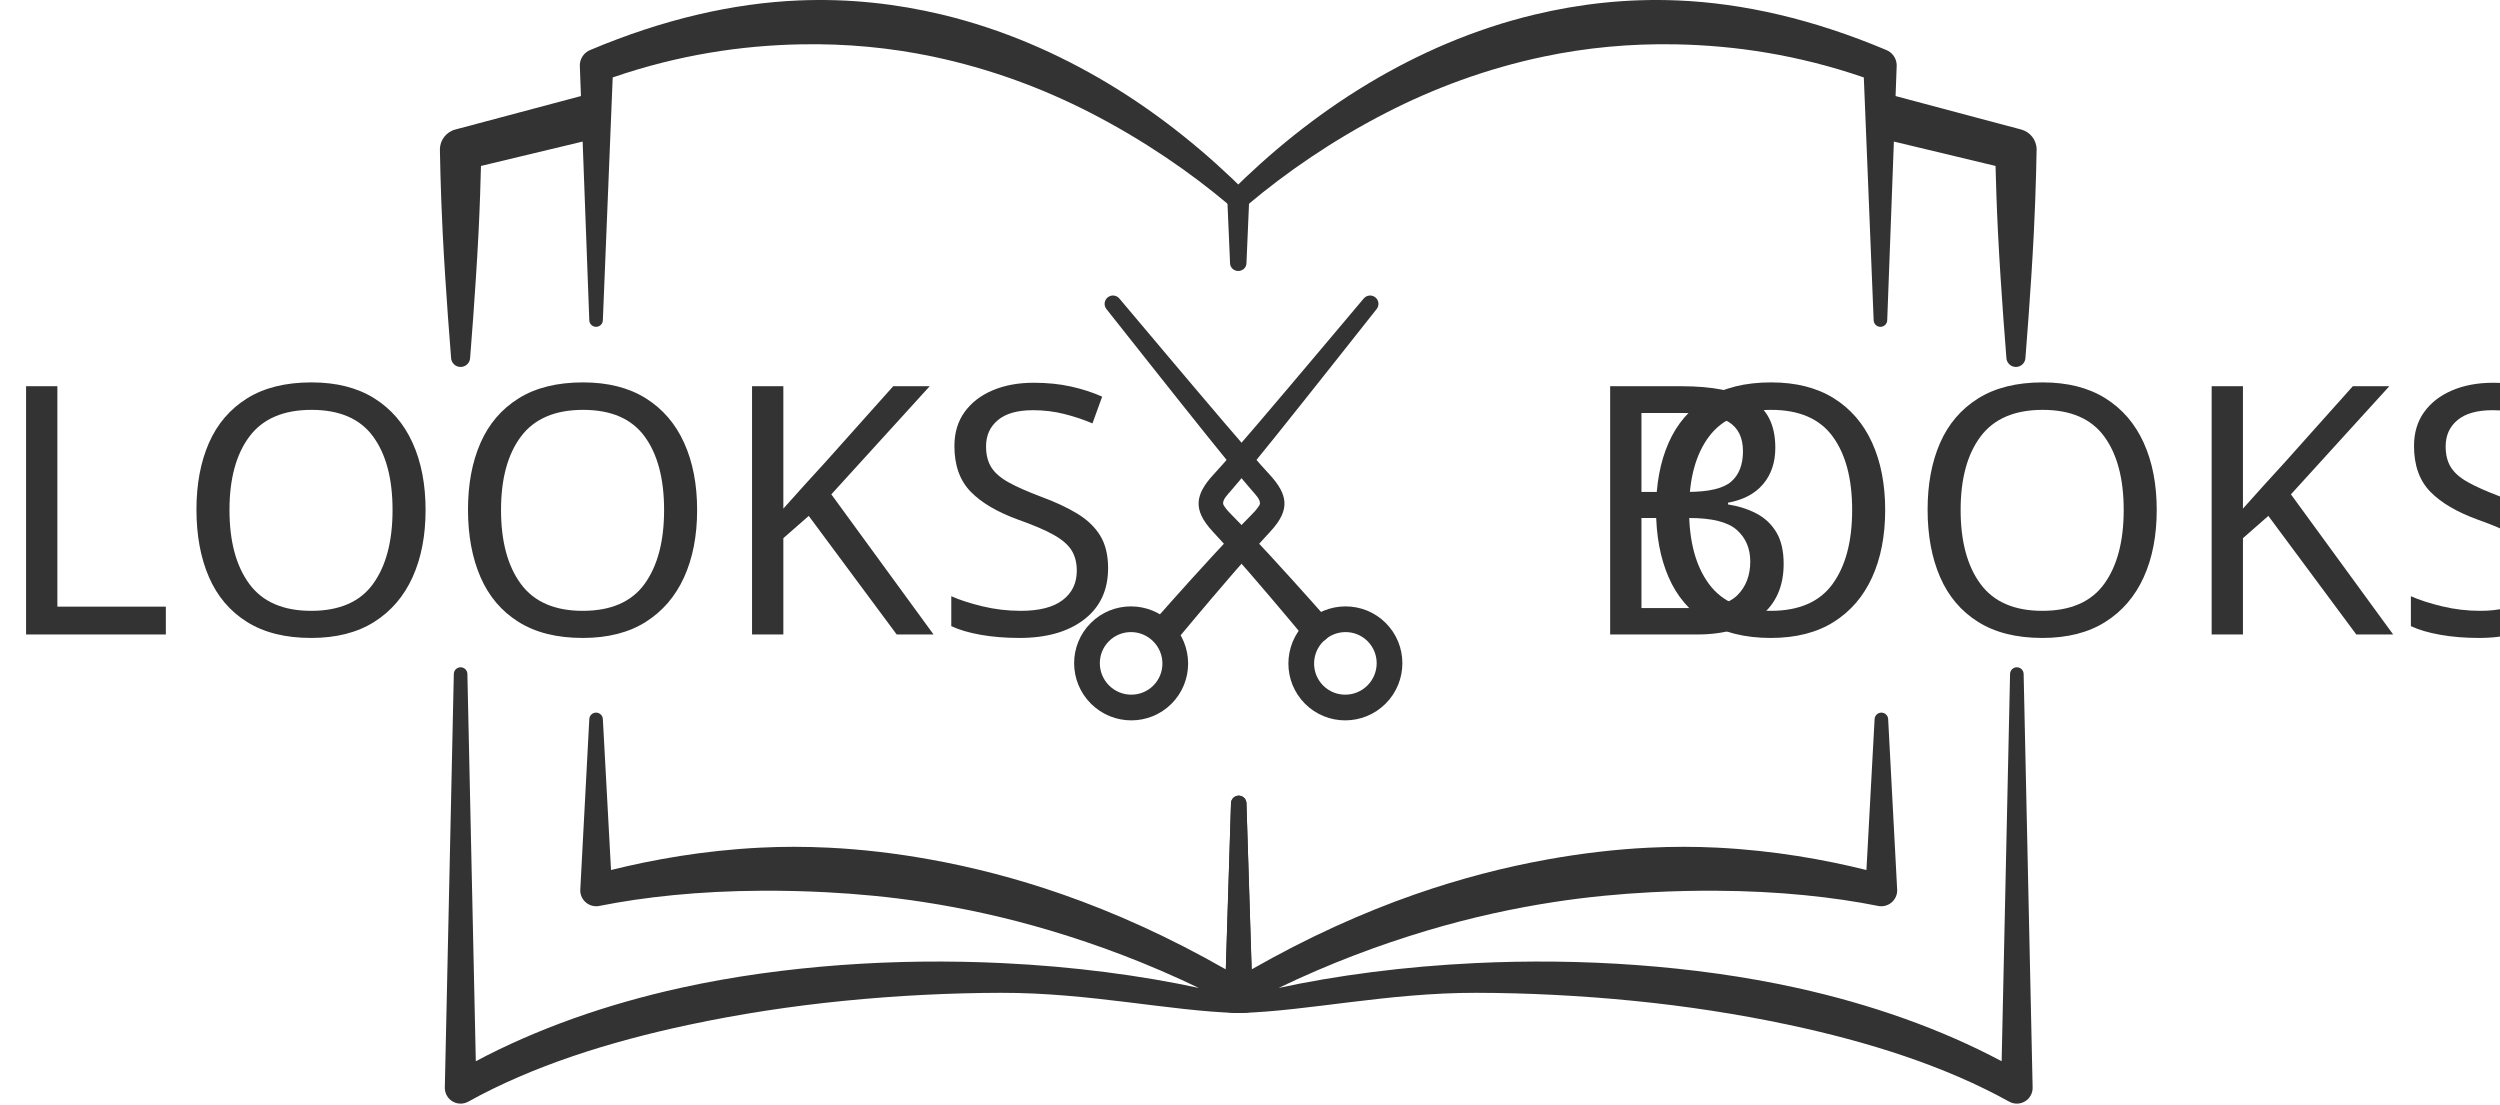
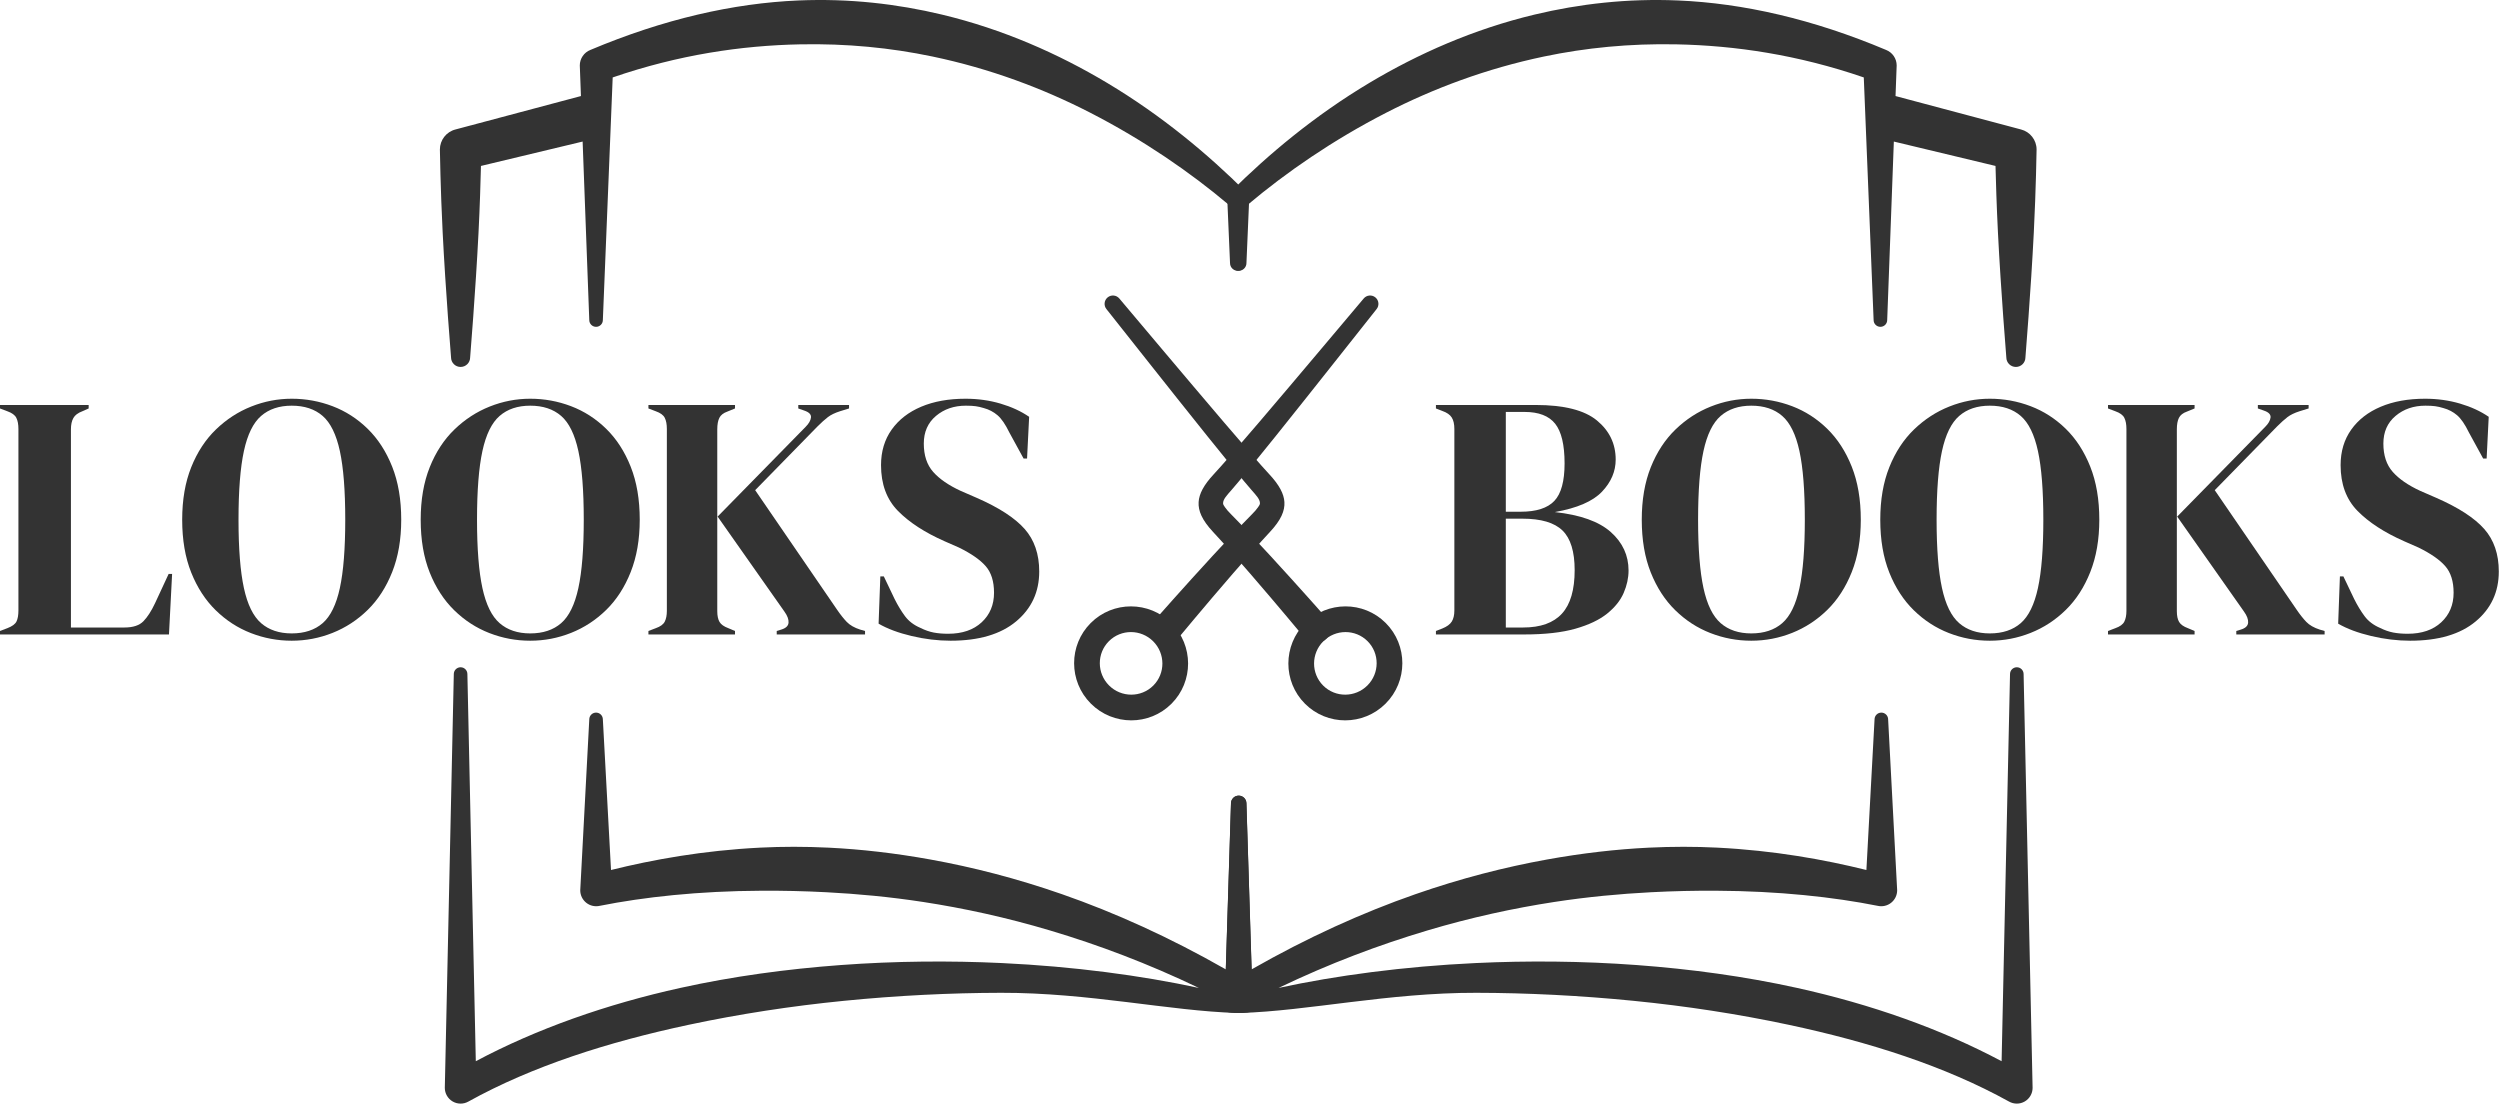
- <svg xmlns="http://www.w3.org/2000/svg" width="100%" height="100%" viewBox="0 0 2099 927" version="1.1" xml:space="preserve" style="fill-rule:evenodd;clip-rule:evenodd;stroke-linejoin:round;stroke-miterlimit:2;">
-   <text x="-6.422px" y="532.699px" style="font-family:'DMSerifDisplay-Regular', 'DM Serif Display';font-size:291.921px;fill:#333;">L<tspan x="147.128px 347.386px 538.01px " y="532.699px 532.699px 532.699px ">OOK</tspan>S     B<tspan x="1372.61px 1572.87px 1763.49px " y="532.699px 532.699px 532.699px ">OOK</tspan>S</text>
+ <svg xmlns="http://www.w3.org/2000/svg" width="100%" height="100%" viewBox="0 0 8746 3863" version="1.1" xml:space="preserve" style="fill-rule:evenodd;clip-rule:evenodd;stroke-linejoin:round;stroke-miterlimit:2;">
+   <g>
+     <path d="M0.001,2219.58l0,-12.163l25.543,-9.731c17.029,-6.487 27.773,-14.393 32.233,-23.718c4.46,-9.326 6.69,-22.097 6.69,-38.315l-0,-634.928c-0,-16.218 -2.433,-29.192 -7.298,-38.923c-4.865,-9.731 -15.407,-17.434 -31.625,-23.111l-25.543,-9.73l0,-12.164l310.166,0l0,12.164l-21.894,9.73c-15.407,5.677 -25.948,13.583 -31.625,23.719c-5.676,10.136 -8.514,23.313 -8.514,39.531l-0,693.312l187.316,0c30.003,0 52.1,-7.298 66.29,-21.894c14.191,-14.596 27.773,-35.679 40.748,-63.249l47.437,-102.173l12.163,0l-10.947,211.643l-591.14,0Z" style="fill:#333;fill-rule:nonzero;" />
+     <path d="M1020.51,2241.47c-49.464,0 -97.104,-8.92 -142.919,-26.759c-45.816,-17.84 -86.766,-44.397 -122.85,-79.67c-36.085,-35.274 -64.669,-79.265 -85.752,-131.973c-21.083,-52.708 -31.625,-114.336 -31.625,-184.883c0,-69.737 10.542,-130.959 31.625,-183.667c21.083,-52.708 49.87,-96.699 86.36,-131.973c36.49,-35.274 77.643,-62.033 123.458,-80.278c45.815,-18.245 93.05,-27.368 141.703,-27.368c49.465,0 97.105,8.717 142.92,26.152c45.815,17.434 86.765,43.788 122.85,79.062c36.085,35.273 64.669,79.467 85.752,132.58c21.083,53.114 31.625,114.944 31.625,185.492c-0,68.926 -10.542,129.945 -31.625,183.059c-21.083,53.113 -49.667,97.307 -85.752,132.58c-36.085,35.274 -77.035,62.034 -122.85,80.279c-45.815,18.245 -93.455,27.367 -142.92,27.367Zm0,-25.543c44.599,0 80.684,-11.96 108.254,-35.882c27.571,-23.921 47.64,-64.871 60.209,-122.85c12.569,-57.979 18.853,-137.649 18.853,-239.01c0,-102.173 -6.284,-182.248 -18.853,-240.227c-12.569,-57.979 -32.638,-98.929 -60.209,-122.85c-27.57,-23.921 -63.655,-35.882 -108.254,-35.882c-43.788,0 -79.467,11.961 -107.037,35.882c-27.571,23.921 -47.64,64.871 -60.209,122.85c-12.569,57.979 -18.853,138.054 -18.853,240.227c-0,101.361 6.284,181.031 18.853,239.01c12.569,57.979 32.638,98.929 60.209,122.85c27.57,23.922 63.249,35.882 107.037,35.882Z" style="fill:#333;fill-rule:nonzero;" />
+     <path d="M1854.91,2241.47c-49.464,0 -97.104,-8.92 -142.92,-26.759c-45.815,-17.84 -86.765,-44.397 -122.85,-79.67c-36.085,-35.274 -64.668,-79.265 -85.752,-131.973c-21.083,-52.708 -31.624,-114.336 -31.624,-184.883c-0,-69.737 10.541,-130.959 31.624,-183.667c21.084,-52.708 49.87,-96.699 86.36,-131.973c36.49,-35.274 77.643,-62.033 123.459,-80.278c45.815,-18.245 93.049,-27.368 141.703,-27.368c49.464,0 97.104,8.717 142.92,26.152c45.815,17.434 86.765,43.788 122.85,79.062c36.084,35.273 64.668,79.467 85.751,132.58c21.084,53.114 31.625,114.944 31.625,185.492c0,68.926 -10.541,129.945 -31.625,183.059c-21.083,53.113 -49.667,97.307 -85.751,132.58c-36.085,35.274 -77.035,62.034 -122.85,80.279c-45.816,18.245 -93.456,27.367 -142.92,27.367Zm-0,-25.543c44.599,0 80.684,-11.96 108.254,-35.882c27.57,-23.921 47.64,-64.871 60.209,-122.85c12.568,-57.979 18.853,-137.649 18.853,-239.01c-0,-102.173 -6.285,-182.248 -18.853,-240.227c-12.569,-57.979 -32.639,-98.929 -60.209,-122.85c-27.57,-23.921 -63.655,-35.882 -108.254,-35.882c-43.788,0 -79.467,11.961 -107.038,35.882c-27.57,23.921 -47.64,64.871 -60.208,122.85c-12.569,57.979 -18.854,138.054 -18.854,240.227c0,101.361 6.285,181.031 18.854,239.01c12.568,57.979 32.638,98.929 60.208,122.85c27.571,23.922 63.25,35.882 107.038,35.882Z" style="fill:#333;fill-rule:nonzero;" />
+     <path d="M2268.47,2219.58l-0,-12.163l25.543,-9.731c16.218,-5.676 26.759,-13.38 31.625,-23.11c4.865,-9.731 7.298,-22.3 7.298,-37.707l-0,-636.144c-0,-16.218 -2.433,-29.192 -7.298,-38.923c-4.866,-9.731 -15.407,-17.434 -31.625,-23.111l-25.543,-9.73l-0,-12.164l302.868,0l-0,12.164l-26.76,10.947c-13.785,4.865 -23.11,12.163 -27.975,21.894c-4.866,9.731 -7.299,23.11 -7.299,40.139l0,636.145c0,16.217 2.636,28.786 7.907,37.706c5.27,8.92 15.609,16.218 31.016,21.894l23.111,9.731l-0,12.163l-302.868,0Zm448.828,0l0,-12.163l15.813,-4.866c16.217,-4.865 24.732,-12.974 25.543,-24.326c0.811,-11.353 -4.055,-24.327 -14.596,-38.923l-233.537,-332.06l307.733,-313.815c11.353,-11.353 17.637,-22.3 18.853,-32.841c1.217,-10.542 -6.689,-18.651 -23.718,-24.327l-20.678,-7.298l0,-12.164l177.585,0l0,12.164l-31.624,9.73c-17.84,5.677 -32.031,12.569 -42.572,20.678c-10.542,8.109 -22.705,19.056 -36.49,32.841l-217.725,222.59l285.84,417.204c12.163,17.839 23.718,32.436 34.665,43.788c10.947,11.352 26.557,20.272 46.829,26.759l17.029,4.866l-0,12.163l-308.95,0Z" style="fill:#333;fill-rule:nonzero;" />
+     <path d="M3325.47,2241.47c-44.599,0 -90.009,-5.473 -136.23,-16.42c-46.221,-10.947 -84.738,-25.341 -115.552,-43.18l6.082,-165.422l12.163,-0l37.707,79.062c11.352,22.705 23.515,42.774 36.49,60.208c12.974,17.435 30.814,31.017 53.519,40.748c16.217,8.109 31.827,13.582 46.829,16.42c15.001,2.838 31.827,4.257 50.478,4.257c49.464,0 88.59,-13.379 117.376,-40.139c28.787,-26.759 43.18,-61.222 43.18,-103.388c0,-39.734 -9.731,-70.751 -29.192,-93.05c-19.461,-22.3 -50.681,-43.991 -93.658,-65.074l-49.87,-21.894c-69.736,-30.814 -124.269,-66.291 -163.597,-106.43c-39.328,-40.139 -58.993,-93.455 -58.993,-159.948c0,-47.843 12.367,-89.198 37.099,-124.067c24.732,-34.868 59.195,-61.627 103.388,-80.278c44.194,-18.65 95.888,-27.976 155.083,-27.976c42.978,0 83.725,5.677 122.242,17.029c38.518,11.353 71.967,26.759 100.348,46.221l-7.298,145.96l-12.163,0l-49.87,-91.225c-13.785,-28.381 -27.57,-48.451 -41.355,-60.209c-13.786,-11.758 -29.598,-20.069 -47.438,-24.935c-10.541,-3.243 -20.272,-5.473 -29.192,-6.689c-8.92,-1.217 -20.272,-1.825 -34.057,-1.825c-41.356,0 -76.224,11.961 -104.605,35.882c-28.381,23.921 -42.572,56.154 -42.572,96.699c-0,41.355 10.947,74.399 32.841,99.131c21.894,24.733 53.924,46.829 96.091,66.291l55.951,24.327c77.846,34.057 133.797,70.344 167.855,108.862c34.057,38.517 51.086,88.184 51.086,149.001c0,71.359 -26.962,129.54 -80.886,174.545c-53.925,45.004 -130.351,67.506 -229.28,67.506Z" style="fill:#333;fill-rule:nonzero;" />
+     <path d="M5023.47,2219.58l0,-12.163l21.894,-8.515c16.218,-6.487 27.368,-14.596 33.449,-24.326c6.082,-9.731 9.123,-22.705 9.123,-38.923l-0,-634.928c-0,-17.029 -3.041,-30.409 -9.123,-40.139c-6.081,-9.731 -17.231,-17.435 -33.449,-23.111l-21.894,-8.514l0,-12.164l349.089,0c98.929,0 170.287,18.043 214.075,54.127c43.789,36.085 65.683,81.698 65.683,136.838c-0,41.356 -16.016,78.86 -48.046,112.512c-32.03,33.652 -86.968,57.37 -164.813,71.155c89.198,9.731 154.474,33.044 195.83,69.94c41.355,36.895 62.033,81.697 62.033,134.405c0,25.949 -5.676,52.1 -17.029,78.454c-11.352,26.354 -30.611,50.478 -57.776,72.372c-27.165,21.894 -64.263,39.531 -111.295,52.911c-47.031,13.379 -106.632,20.069 -178.801,20.069l-308.95,0Zm244.484,-429.367l52.302,0c54.33,0 93.456,-12.569 117.377,-37.706c23.921,-25.138 35.882,-68.926 35.882,-131.365c-0,-64.871 -10.947,-111.092 -32.841,-138.662c-21.894,-27.571 -57.573,-41.356 -107.038,-41.356l-65.682,0l-0,349.089Zm-0,405.04l60.817,0c60.817,0 106.024,-16.217 135.621,-48.653c29.598,-32.436 44.397,-83.116 44.397,-152.042c-0,-64.872 -14.191,-111.092 -42.572,-138.663c-28.381,-27.57 -75.008,-41.355 -139.879,-41.355l-58.384,-0l-0,380.713Z" style="fill:#333;fill-rule:nonzero;" />
+     <path d="M6126.68,2241.47c-49.464,0 -97.104,-8.92 -142.919,-26.759c-45.816,-17.84 -86.766,-44.397 -122.85,-79.67c-36.085,-35.274 -64.669,-79.265 -85.752,-131.973c-21.083,-52.708 -31.625,-114.336 -31.625,-184.883c0,-69.737 10.542,-130.959 31.625,-183.667c21.083,-52.708 49.87,-96.699 86.36,-131.973c36.49,-35.274 77.643,-62.033 123.458,-80.278c45.815,-18.245 93.05,-27.368 141.703,-27.368c49.465,0 97.105,8.717 142.92,26.152c45.815,17.434 86.765,43.788 122.85,79.062c36.085,35.273 64.669,79.467 85.752,132.58c21.083,53.114 31.625,114.944 31.625,185.492c-0,68.926 -10.542,129.945 -31.625,183.059c-21.083,53.113 -49.667,97.307 -85.752,132.58c-36.085,35.274 -77.035,62.034 -122.85,80.279c-45.815,18.245 -93.455,27.367 -142.92,27.367Zm0,-25.543c44.599,0 80.684,-11.96 108.254,-35.882c27.571,-23.921 47.64,-64.871 60.209,-122.85c12.569,-57.979 18.853,-137.649 18.853,-239.01c0,-102.173 -6.284,-182.248 -18.853,-240.227c-12.569,-57.979 -32.638,-98.929 -60.209,-122.85c-27.57,-23.921 -63.655,-35.882 -108.254,-35.882c-43.788,0 -79.467,11.961 -107.037,35.882c-27.571,23.921 -47.64,64.871 -60.209,122.85c-12.569,57.979 -18.853,138.054 -18.853,240.227c-0,101.361 6.284,181.031 18.853,239.01c12.569,57.979 32.638,98.929 60.209,122.85c27.57,23.922 63.249,35.882 107.037,35.882Z" style="fill:#333;fill-rule:nonzero;" />
+     <path d="M6961.09,2241.47c-49.464,0 -97.104,-8.92 -142.92,-26.759c-45.815,-17.84 -86.765,-44.397 -122.85,-79.67c-36.085,-35.274 -64.668,-79.265 -85.752,-131.973c-21.083,-52.708 -31.624,-114.336 -31.624,-184.883c-0,-69.737 10.541,-130.959 31.624,-183.667c21.084,-52.708 49.87,-96.699 86.36,-131.973c36.49,-35.274 77.643,-62.033 123.459,-80.278c45.815,-18.245 93.049,-27.368 141.703,-27.368c49.464,0 97.104,8.717 142.92,26.152c45.815,17.434 86.765,43.788 122.85,79.062c36.084,35.273 64.668,79.467 85.751,132.58c21.084,53.114 31.625,114.944 31.625,185.492c0,68.926 -10.541,129.945 -31.625,183.059c-21.083,53.113 -49.667,97.307 -85.751,132.58c-36.085,35.274 -77.035,62.034 -122.85,80.279c-45.816,18.245 -93.456,27.367 -142.92,27.367Zm-0,-25.543c44.599,0 80.684,-11.96 108.254,-35.882c27.57,-23.921 47.64,-64.871 60.209,-122.85c12.568,-57.979 18.853,-137.649 18.853,-239.01c-0,-102.173 -6.285,-182.248 -18.853,-240.227c-12.569,-57.979 -32.639,-98.929 -60.209,-122.85c-27.57,-23.921 -63.655,-35.882 -108.254,-35.882c-43.788,0 -79.467,11.961 -107.038,35.882c-27.57,23.921 -47.64,64.871 -60.208,122.85c-12.569,57.979 -18.854,138.054 -18.854,240.227c0,101.361 6.285,181.031 18.854,239.01c12.568,57.979 32.638,98.929 60.208,122.85c27.571,23.922 63.25,35.882 107.038,35.882Z" style="fill:#333;fill-rule:nonzero;" />
+     <path d="M7374.64,2219.58l-0,-12.163l25.543,-9.731c16.218,-5.676 26.759,-13.38 31.625,-23.11c4.865,-9.731 7.298,-22.3 7.298,-37.707l-0,-636.144c-0,-16.218 -2.433,-29.192 -7.298,-38.923c-4.866,-9.731 -15.407,-17.434 -31.625,-23.111l-25.543,-9.73l-0,-12.164l302.868,0l-0,12.164l-26.76,10.947c-13.785,4.865 -23.11,12.163 -27.975,21.894c-4.866,9.731 -7.299,23.11 -7.299,40.139l0,636.145c0,16.217 2.636,28.786 7.907,37.706c5.27,8.92 15.609,16.218 31.016,21.894l23.111,9.731l-0,12.163l-302.868,0Zm448.828,0l0,-12.163l15.813,-4.866c16.217,-4.865 24.732,-12.974 25.543,-24.326c0.811,-11.353 -4.055,-24.327 -14.596,-38.923l-233.537,-332.06l307.733,-313.815c11.353,-11.353 17.637,-22.3 18.853,-32.841c1.217,-10.542 -6.689,-18.651 -23.718,-24.327l-20.678,-7.298l0,-12.164l177.585,0l0,12.164l-31.624,9.73c-17.84,5.677 -32.031,12.569 -42.572,20.678c-10.542,8.109 -22.705,19.056 -36.49,32.841l-217.725,222.59l285.84,417.204c12.163,17.839 23.718,32.436 34.665,43.788c10.947,11.352 26.557,20.272 46.829,26.759l17.029,4.866l-0,12.163l-308.95,0Z" style="fill:#333;fill-rule:nonzero;" />
+     <path d="M8431.64,2241.47c-44.599,0 -90.009,-5.473 -136.23,-16.42c-46.221,-10.947 -84.738,-25.341 -115.552,-43.18l6.082,-165.422l12.163,-0l37.707,79.062c11.352,22.705 23.515,42.774 36.49,60.208c12.974,17.435 30.814,31.017 53.519,40.748c16.217,8.109 31.827,13.582 46.829,16.42c15.001,2.838 31.827,4.257 50.478,4.257c49.464,0 88.59,-13.379 117.376,-40.139c28.787,-26.759 43.18,-61.222 43.18,-103.388c0,-39.734 -9.731,-70.751 -29.192,-93.05c-19.461,-22.3 -50.681,-43.991 -93.658,-65.074l-49.87,-21.894c-69.736,-30.814 -124.269,-66.291 -163.597,-106.43c-39.328,-40.139 -58.993,-93.455 -58.993,-159.948c0,-47.843 12.367,-89.198 37.099,-124.067c24.732,-34.868 59.195,-61.627 103.388,-80.278c44.194,-18.65 95.888,-27.976 155.083,-27.976c42.978,0 83.725,5.677 122.242,17.029c38.518,11.353 71.967,26.759 100.348,46.221l-7.298,145.96l-12.163,0l-49.87,-91.225c-13.785,-28.381 -27.57,-48.451 -41.355,-60.209c-13.786,-11.758 -29.598,-20.069 -47.438,-24.935c-10.541,-3.243 -20.272,-5.473 -29.192,-6.689c-8.92,-1.217 -20.272,-1.825 -34.057,-1.825c-41.356,0 -76.224,11.961 -104.605,35.882c-28.381,23.921 -42.572,56.154 -42.572,96.699c-0,41.355 10.947,74.399 32.841,99.131c21.894,24.733 53.924,46.829 96.091,66.291l55.951,24.327c77.846,34.057 133.797,70.344 167.855,108.862c34.057,38.517 51.086,88.184 51.086,149.001c0,71.359 -26.962,129.54 -80.886,174.545c-53.925,45.004 -130.351,67.506 -229.28,67.506Z" style="fill:#333;fill-rule:nonzero;" />
+   </g>
  <g id="Book">
    <g>
-       <path d="M487.764,80.649l-105.306,28.045c-7.716,1.953 -13.121,8.895 -13.121,16.854c0,0 0.472,32.716 2.337,69.809c2.45,48.75 7.026,104.714 7.026,104.714c0,4.427 3.595,8.022 8.022,8.022c4.428,-0 8.022,-3.595 8.022,-8.022c0,-0 4.576,-55.964 7.027,-104.714c1.122,-22.322 1.739,-43.058 2.053,-56.034l85.362,-20.467l5.578,149.898c0.022,3.147 2.596,5.683 5.743,5.661c3.147,-0.023 5.684,-2.597 5.661,-5.744l8.256,-203.657c55.613,-19.114 108.126,-26.775 157.235,-27.778c39.226,-0.801 76.286,2.889 111.246,10.213c48.482,10.156 92.839,26.817 132.527,47.204c44.961,23.096 84.096,50.19 116.041,77.101c0.001,0 2.111,49.122 2.111,49.122c0,3.574 2.902,6.476 6.476,6.476c3.574,-0 6.475,-2.902 6.475,-6.476l2.291,-53.327c0,-2.449 -1.025,-4.787 -2.826,-6.447c-31.367,-31.221 -70.281,-63.947 -116.615,-91.606c-40.834,-24.375 -87.235,-44.968 -138.578,-57.26c-37.59,-8.999 -77.887,-13.652 -120.306,-11.854c-54.962,2.328 -113.387,15.679 -174.793,41.54c-5.353,2.096 -8.882,7.251 -8.901,13l0.957,25.727Z" style="fill:#333;" />
+       <path d="M2032.35,336.038l-438.775,116.854c-32.15,8.137 -54.671,37.062 -54.671,70.225c0,-0 1.967,136.316 9.738,290.871c10.208,203.125 29.275,436.308 29.275,436.308c-0,18.446 14.979,33.425 33.425,33.425c18.45,-0 33.425,-14.979 33.425,-33.425c-0,-0 19.066,-233.183 29.279,-436.308c4.675,-93.009 7.246,-179.409 8.554,-233.475l355.675,-85.28l23.242,624.575c0.091,13.113 10.816,23.68 23.929,23.588c13.112,-0.096 23.683,-10.821 23.587,-23.933l34.4,-848.571c231.721,-79.642 450.525,-111.563 655.146,-115.742c163.442,-3.337 317.858,12.038 463.525,42.554c202.008,42.317 386.829,111.738 552.196,196.684c187.337,96.233 350.4,209.125 483.504,321.254c0.004,-0 8.796,204.675 8.796,204.675c-0,14.891 12.092,26.983 26.983,26.983c14.892,0 26.979,-12.092 26.979,-26.983l9.546,-222.196c0,-10.204 -4.271,-19.946 -11.775,-26.863c-130.696,-130.087 -292.837,-266.445 -485.896,-381.691c-170.141,-101.563 -363.479,-187.367 -577.408,-238.584c-156.625,-37.495 -324.529,-56.883 -501.275,-49.391c-229.008,9.7 -472.446,65.329 -728.304,173.083c-22.304,8.733 -37.008,30.213 -37.088,54.167l3.988,107.196Z" style="fill:#333;" />
    </g>
    <g>
-       <path d="M1038.53,850.497c28.478,0.819 12.992,-13.121 12.992,-16.977l-4.985,-159.019c0,-3.574 -2.901,-6.476 -6.475,-6.476c-3.574,0 -6.476,2.902 -6.476,6.476l-4.37,139.41c-47.114,-26.887 -93.085,-47.633 -137.513,-63.122c-38.159,-13.302 -75.13,-22.744 -110.49,-29.131c-29.664,-5.358 -58.205,-8.618 -85.374,-9.948c-19.886,-0.973 -39.043,-0.954 -57.347,-0.039c-48.191,2.409 -90.423,10.102 -125.478,18.794c-0.001,-0 -6.844,-126.451 -6.844,-126.451c-0.002,-3.147 -2.559,-5.701 -5.706,-5.699c-3.147,0.002 -5.7,2.559 -5.698,5.706l-7.584,143.5c0.002,4.085 1.871,7.944 5.073,10.479c3.202,2.536 7.387,3.469 11.363,2.535c36.734,-7.329 82.746,-12.417 135.864,-12.672c17.409,-0.083 35.572,0.284 54.457,1.276c25.828,1.357 52.983,3.839 81.31,8.195c33.957,5.22 69.566,12.92 106.592,23.963c40.079,11.953 81.81,27.563 124.738,48.191c-48.681,-10.511 -105.249,-18.039 -165.44,-20.891c-43.824,-2.076 -89.519,-1.714 -135.348,1.676c-45.249,3.346 -90.659,9.504 -134.417,19.162c-62.069,13.7 -120.78,34.351 -171.882,61.577c0,0 -7.066,-325.065 -7.066,-325.065c0,-3.147 -2.555,-5.703 -5.702,-5.703c-3.147,0 -5.702,2.556 -5.702,5.703l-7.552,347.411c0,4.725 2.516,9.092 6.603,11.464c4.087,2.371 9.128,2.387 13.229,0.042c53.809,-29.841 117.649,-50.081 184.804,-64.403c42.555,-9.075 86.449,-15.783 130.29,-20.142c44.711,-4.445 89.278,-6.666 132.176,-6.749c73.887,-0.144 141.533,15.303 197.958,16.927Z" style="fill:#333;" />
+       <path d="M4327.21,3543.74c118.659,3.412 54.134,-54.671 54.134,-70.738l-20.771,-662.579c-0,-14.892 -12.088,-26.984 -26.979,-26.984c-14.892,0 -26.984,12.092 -26.984,26.984l-18.208,580.875c-196.308,-112.029 -387.854,-198.471 -572.971,-263.008c-158.996,-55.426 -313.041,-94.767 -460.375,-121.38c-123.6,-22.325 -242.521,-35.908 -355.725,-41.45c-82.858,-4.054 -162.679,-3.975 -238.946,-0.162c-200.796,10.037 -376.762,42.091 -522.825,78.308c-0.004,0 -28.516,-526.879 -28.516,-526.879c-0.009,-13.113 -10.663,-23.754 -23.775,-23.746c-13.113,0.008 -23.75,10.663 -23.742,23.775l-31.6,597.917c0.008,17.021 7.796,33.1 21.137,43.662c13.342,10.567 30.78,14.455 47.346,10.563c153.059,-30.538 344.775,-51.738 566.1,-52.8c72.538,-0.346 148.217,1.183 226.904,5.316c107.617,5.655 220.763,15.996 338.792,34.146c141.488,21.75 289.858,53.834 444.133,99.846c166.996,49.804 340.876,114.846 519.742,200.796c-202.837,-43.796 -438.537,-75.162 -689.333,-87.046c-182.6,-8.65 -372.996,-7.142 -563.95,6.984c-188.538,13.941 -377.746,39.6 -560.071,79.841c-258.621,57.084 -503.25,143.129 -716.175,256.571l-29.442,-1354.44c0,-13.113 -10.646,-23.763 -23.758,-23.763c-13.113,0 -23.758,10.65 -23.758,23.763l-31.467,1447.55c-0,19.688 10.483,37.884 27.512,47.767c17.03,9.879 38.034,9.946 55.121,0.175c224.204,-124.337 490.204,-208.671 770.017,-268.346c177.312,-37.812 360.204,-65.762 542.875,-83.925c186.296,-18.521 371.992,-27.775 550.733,-28.121c307.863,-0.6 589.721,63.763 824.825,70.53Z" style="fill:#333;" />
    </g>
    <g>
-       <path d="M1591.52,80.649l105.306,28.045c7.716,1.953 13.121,8.895 13.121,16.854c-0,0 -0.472,32.716 -2.337,69.809c-2.45,48.75 -7.026,104.714 -7.026,104.714c-0,4.427 -3.595,8.022 -8.022,8.022c-4.427,-0 -8.022,-3.595 -8.022,-8.022c0,-0 -4.576,-55.964 -7.027,-104.714c-1.122,-22.322 -1.739,-43.058 -2.053,-56.034l-85.362,-20.467l-5.578,149.898c-0.022,3.147 -2.596,5.683 -5.743,5.661c-3.147,-0.023 -5.684,-2.597 -5.661,-5.744l-8.256,-203.657c-55.613,-19.114 -108.126,-26.775 -157.235,-27.778c-39.226,-0.801 -76.286,2.889 -111.246,10.213c-48.482,10.156 -92.839,26.817 -132.527,47.204c-44.961,23.096 -84.096,50.19 -116.041,77.101c-0.001,0 -2.111,49.122 -2.111,49.122c0,3.574 -2.902,6.476 -6.476,6.476c-3.573,-0 -6.475,-2.902 -6.475,-6.476l-2.291,-53.327c-0,-2.449 1.025,-4.787 2.826,-6.447c31.367,-31.221 70.281,-63.947 116.615,-91.606c40.834,-24.375 87.235,-44.968 138.578,-57.26c37.59,-8.999 77.887,-13.652 120.306,-11.854c54.962,2.328 113.387,15.679 174.793,41.54c5.353,2.096 8.882,7.251 8.901,13l-0.957,25.727Z" style="fill:#333;" />
+       <path d="M6631.33,336.038l438.775,116.854c32.15,8.137 54.671,37.062 54.671,70.225c0,-0 -1.966,136.316 -9.737,290.871c-10.209,203.125 -29.275,436.308 -29.275,436.308c-0,18.446 -14.98,33.425 -33.425,33.425c-18.446,-0 -33.425,-14.979 -33.425,-33.425c-0,-0 -19.067,-233.183 -29.279,-436.308c-4.675,-93.009 -7.246,-179.409 -8.555,-233.475l-355.675,-85.28l-23.241,624.575c-0.092,13.113 -10.817,23.68 -23.929,23.588c-13.113,-0.096 -23.684,-10.821 -23.588,-23.933l-34.4,-848.571c-231.721,-79.642 -450.525,-111.563 -655.146,-115.742c-163.441,-3.337 -317.858,12.038 -463.525,42.554c-202.008,42.317 -386.829,111.738 -552.196,196.684c-187.337,96.233 -350.4,209.125 -483.504,321.254c-0.004,-0 -8.796,204.675 -8.796,204.675c0,14.891 -12.091,26.983 -26.983,26.983c-14.888,0 -26.979,-12.092 -26.979,-26.983l-9.546,-222.196c0,-10.204 4.271,-19.946 11.775,-26.863c130.696,-130.087 292.838,-266.445 485.896,-381.691c170.142,-101.563 363.479,-187.367 577.408,-238.584c156.625,-37.495 324.529,-56.883 501.275,-49.391c229.009,9.7 472.446,65.329 728.304,173.083c22.305,8.733 37.009,30.213 37.088,54.167l-3.988,107.196Z" style="fill:#333;" />
    </g>
    <g>
-       <path d="M1041.54,850.497c-28.478,0.819 -12.992,-13.121 -12.992,-16.977l4.985,-159.019c0,-3.574 2.902,-6.476 6.476,-6.476c3.574,0 6.475,2.902 6.475,6.476l4.37,139.41c47.114,-26.887 93.085,-47.633 137.514,-63.122c38.158,-13.302 75.129,-22.744 110.489,-29.131c29.664,-5.358 58.205,-8.618 85.374,-9.948c19.886,-0.973 39.043,-0.954 57.348,-0.039c48.191,2.409 90.422,10.102 125.478,18.794c-0,-0 6.843,-126.451 6.843,-126.451c0.002,-3.147 2.559,-5.701 5.706,-5.699c3.147,0.002 5.701,2.559 5.699,5.706l7.584,143.5c-0.003,4.085 -1.871,7.944 -5.073,10.479c-3.203,2.536 -7.387,3.469 -11.364,2.535c-36.734,-7.329 -82.745,-12.417 -135.864,-12.672c-17.408,-0.083 -35.572,0.284 -54.457,1.276c-25.828,1.357 -52.983,3.839 -81.31,8.195c-33.957,5.22 -69.566,12.92 -106.592,23.963c-40.079,11.953 -81.81,27.563 -124.737,48.191c48.68,-10.511 105.248,-18.039 165.439,-20.891c43.825,-2.076 89.519,-1.714 135.348,1.676c45.249,3.346 90.659,9.504 134.417,19.162c62.069,13.7 120.78,34.351 171.882,61.577c0,0 7.066,-325.065 7.066,-325.065c-0,-3.147 2.555,-5.703 5.702,-5.703c3.147,0 5.702,2.556 5.702,5.703l7.552,347.411c-0,4.725 -2.516,9.092 -6.603,11.464c-4.087,2.371 -9.127,2.387 -13.229,0.042c-53.809,-29.841 -117.649,-50.081 -184.804,-64.403c-42.554,-9.075 -86.449,-15.783 -130.29,-20.142c-44.711,-4.445 -89.278,-6.666 -132.176,-6.749c-73.887,-0.144 -141.532,15.303 -197.958,16.927Z" style="fill:#333;" />
+       <path d="M4339.75,3543.74c-118.658,3.412 -54.133,-54.671 -54.133,-70.738l20.77,-662.579c0,-14.892 12.092,-26.984 26.984,-26.984c14.891,0 26.979,12.092 26.979,26.984l18.208,580.875c196.309,-112.029 387.854,-198.471 572.975,-263.008c158.992,-55.426 313.038,-94.767 460.371,-121.38c123.6,-22.325 242.521,-35.908 355.725,-41.45c82.858,-4.054 162.679,-3.975 238.95,-0.162c200.796,10.037 376.758,42.091 522.825,78.308l28.513,-526.879c0.008,-13.113 10.662,-23.754 23.775,-23.746c13.112,0.008 23.754,10.663 23.745,23.775l31.601,597.917c-0.013,17.021 -7.796,33.1 -21.138,43.662c-13.346,10.567 -30.779,14.455 -47.35,10.563c-153.058,-30.538 -344.771,-51.738 -566.1,-52.8c-72.533,-0.346 -148.217,1.183 -226.904,5.316c-107.617,5.655 -220.763,15.996 -338.792,34.146c-141.487,21.75 -289.858,53.834 -444.133,99.846c-166.996,49.804 -340.875,114.846 -519.738,200.796c202.834,-43.796 438.534,-75.162 689.329,-87.046c182.605,-8.65 372.996,-7.142 563.95,6.984c188.538,13.941 377.746,39.6 560.071,79.841c258.621,57.084 503.25,143.129 716.175,256.571l29.442,-1354.44c0,-13.113 10.646,-23.763 23.758,-23.763c13.113,0 23.759,10.65 23.759,23.763l31.466,1447.55c0,19.688 -10.483,37.884 -27.512,47.767c-17.029,9.879 -38.029,9.946 -55.121,0.175c-224.204,-124.337 -490.204,-208.671 -770.017,-268.346c-177.308,-37.812 -360.204,-65.762 -542.875,-83.925c-186.296,-18.521 -371.991,-27.775 -550.733,-28.121c-307.863,-0.6 -589.717,63.763 -824.825,70.53Z" style="fill:#333;" />
    </g>
  </g>
  <g id="scissor">
    <g>
-       <path d="M1095.8,523.19c-18.715,18.714 -18.745,49.041 -0.106,67.68c18.639,18.64 48.966,18.609 67.681,-0.105c18.714,-18.715 18.745,-49.042 0.106,-67.681c-18.64,-18.639 -48.966,-18.609 -67.681,0.106Zm15.259,15.258c10.276,-10.276 26.928,-10.34 37.163,-0.105c10.234,10.234 10.17,26.887 -0.106,37.163c-10.276,10.276 -26.928,10.34 -37.163,0.105c-10.235,-10.234 -10.17,-26.886 0.106,-37.163Z" style="fill:#333;" />
-       <path d="M983.481,523.19c18.715,18.714 18.745,49.041 0.106,67.68c-18.639,18.64 -48.966,18.609 -67.681,-0.105c-18.714,-18.715 -18.745,-49.042 -0.105,-67.681c18.639,-18.639 48.966,-18.609 67.68,0.106Zm-15.259,15.258c-10.276,-10.276 -26.928,-10.34 -37.163,-0.105c-10.234,10.234 -10.17,26.887 0.106,37.163c10.276,10.276 26.928,10.34 37.163,0.105c10.235,-10.234 10.17,-26.886 -0.106,-37.163Z" style="fill:#333;" />
+       <path d="M4565.83,2179.96c-77.979,77.975 -78.104,204.338 -0.441,282c77.662,77.667 204.025,77.538 282.004,-0.437c77.975,-77.979 78.104,-204.342 0.441,-282.004c-77.666,-77.663 -204.024,-77.538 -282.004,0.441Zm63.579,63.575c42.817,-42.816 112.201,-43.083 154.846,-0.437c42.642,42.642 42.375,112.029 -0.441,154.846c-42.817,42.816 -112.2,43.083 -154.846,0.437c-42.646,-42.641 -42.375,-112.025 0.442,-154.846Z" style="fill:#333;" />
+       <path d="M4097.84,2179.96c77.979,77.975 78.104,204.338 0.441,282c-77.662,77.667 -204.025,77.538 -282.004,-0.437c-77.975,-77.979 -78.104,-204.342 -0.437,-282.004c77.662,-77.663 204.025,-77.538 282,0.441Zm-63.58,63.575c-42.816,-42.816 -112.2,-43.083 -154.845,-0.437c-42.642,42.642 -42.375,112.029 0.441,154.846c42.817,42.816 112.2,43.083 154.846,0.437c42.646,-42.641 42.375,-112.025 -0.442,-154.846Z" style="fill:#333;" />
    </g>
    <g>
-       <path d="M1114.22,519.515c0,0 -23.342,-26.495 -47.683,-52.942c-11.495,-12.49 -23.202,-24.967 -32.804,-34.663c-2.235,-2.257 -4.028,-4.233 -5.293,-6.124c-0.823,-1.23 -1.566,-2.195 -1.531,-3.32c0.103,-3.344 2.968,-6.352 7.026,-10.981c6.932,-7.908 20.96,-25.125 37.225,-45.398c31.856,-39.704 72.365,-91.149 84.61,-106.522c2.454,-2.987 2.022,-7.405 -0.965,-9.859c-2.987,-2.455 -7.405,-2.022 -9.859,0.965c-12.701,14.985 -54.738,65.145 -87.772,103.84c-16.632,19.481 -30.959,36.026 -38.026,43.607c-8.583,9.209 -12.347,16.573 -12.766,23.401c-0.452,7.363 2.856,15.146 12.086,25.053c9.147,9.818 20.278,22.435 31.202,35.056c23.355,26.981 45.716,53.98 45.716,53.98c4.441,5.198 12.267,5.812 17.464,1.371c5.197,-4.441 5.811,-12.266 1.37,-17.464Z" style="fill:#333;" />
+       <path d="M4642.58,2164.65c0,-0 -97.258,-110.396 -198.679,-220.592c-47.896,-52.042 -96.675,-104.029 -136.683,-144.429c-9.313,-9.404 -16.784,-17.638 -22.054,-25.517c-3.43,-5.125 -6.525,-9.146 -6.38,-13.833c0.43,-13.933 12.367,-26.467 29.276,-45.754c28.883,-32.95 87.333,-104.688 155.104,-189.159c132.733,-165.433 301.521,-379.787 352.541,-443.841c10.225,-12.446 8.425,-30.854 -4.02,-41.079c-12.446,-10.23 -30.855,-8.425 -41.08,4.02c-52.92,62.438 -228.075,271.438 -365.716,432.667c-69.3,81.171 -128.996,150.108 -158.442,181.696c-35.762,38.371 -51.446,69.054 -53.192,97.504c-1.883,30.679 11.9,63.108 50.359,104.388c38.112,40.908 84.491,93.479 130.008,146.066c97.313,112.421 190.483,224.917 190.483,224.917c18.505,21.658 51.113,24.217 72.767,5.712c21.654,-18.504 24.213,-51.108 5.708,-72.766Z" style="fill:#333;" />
    </g>
    <g>
-       <path d="M989.404,535.608c-0,0 22.362,-26.999 45.716,-53.98c10.924,-12.621 22.055,-25.238 31.202,-35.056c9.23,-9.907 12.539,-17.69 12.087,-25.053c-0.42,-6.828 -4.184,-14.192 -12.767,-23.401c-7.066,-7.581 -21.394,-24.126 -38.026,-43.607c-33.034,-38.695 -75.071,-88.855 -87.772,-103.84c-2.454,-2.987 -6.872,-3.42 -9.859,-0.965c-2.987,2.454 -3.419,6.872 -0.964,9.859c12.244,15.373 52.753,66.818 84.609,106.522c16.265,20.273 30.293,37.49 37.225,45.398c4.058,4.629 6.923,7.637 7.026,10.981c0.035,1.125 -0.707,2.09 -1.53,3.32c-1.266,1.891 -3.059,3.867 -5.294,6.124c-9.601,9.696 -21.309,22.173 -32.804,34.663c-24.341,26.447 -47.683,52.942 -47.683,52.942c-4.441,5.198 -3.827,13.023 1.37,17.464c5.198,4.441 13.023,3.827 17.464,-1.371Z" style="fill:#333;" />
+       <path d="M4122.52,2231.7c-0,-0 93.175,-112.496 190.483,-224.917c45.517,-52.587 91.896,-105.158 130.008,-146.066c38.459,-41.28 52.246,-73.709 50.363,-104.388c-1.75,-28.45 -17.434,-59.133 -53.196,-97.504c-29.442,-31.588 -89.142,-100.525 -158.442,-181.696c-137.641,-161.229 -312.796,-370.229 -365.716,-432.667c-10.225,-12.445 -28.634,-14.25 -41.08,-4.02c-12.445,10.225 -14.245,28.633 -4.016,41.079c51.016,64.054 219.804,278.408 352.537,443.841c67.771,84.471 126.221,156.209 155.104,189.159c16.909,19.287 28.846,31.821 29.275,45.754c0.146,4.687 -2.945,8.708 -6.375,13.833c-5.275,7.879 -12.745,16.113 -22.058,25.517c-40.004,40.4 -88.787,92.387 -136.683,144.429c-101.421,110.196 -198.679,220.592 -198.679,220.592c-18.505,21.658 -15.946,54.262 5.708,72.766c21.658,18.505 54.262,15.946 72.767,-5.712Z" style="fill:#333;" />
    </g>
  </g>
</svg>
